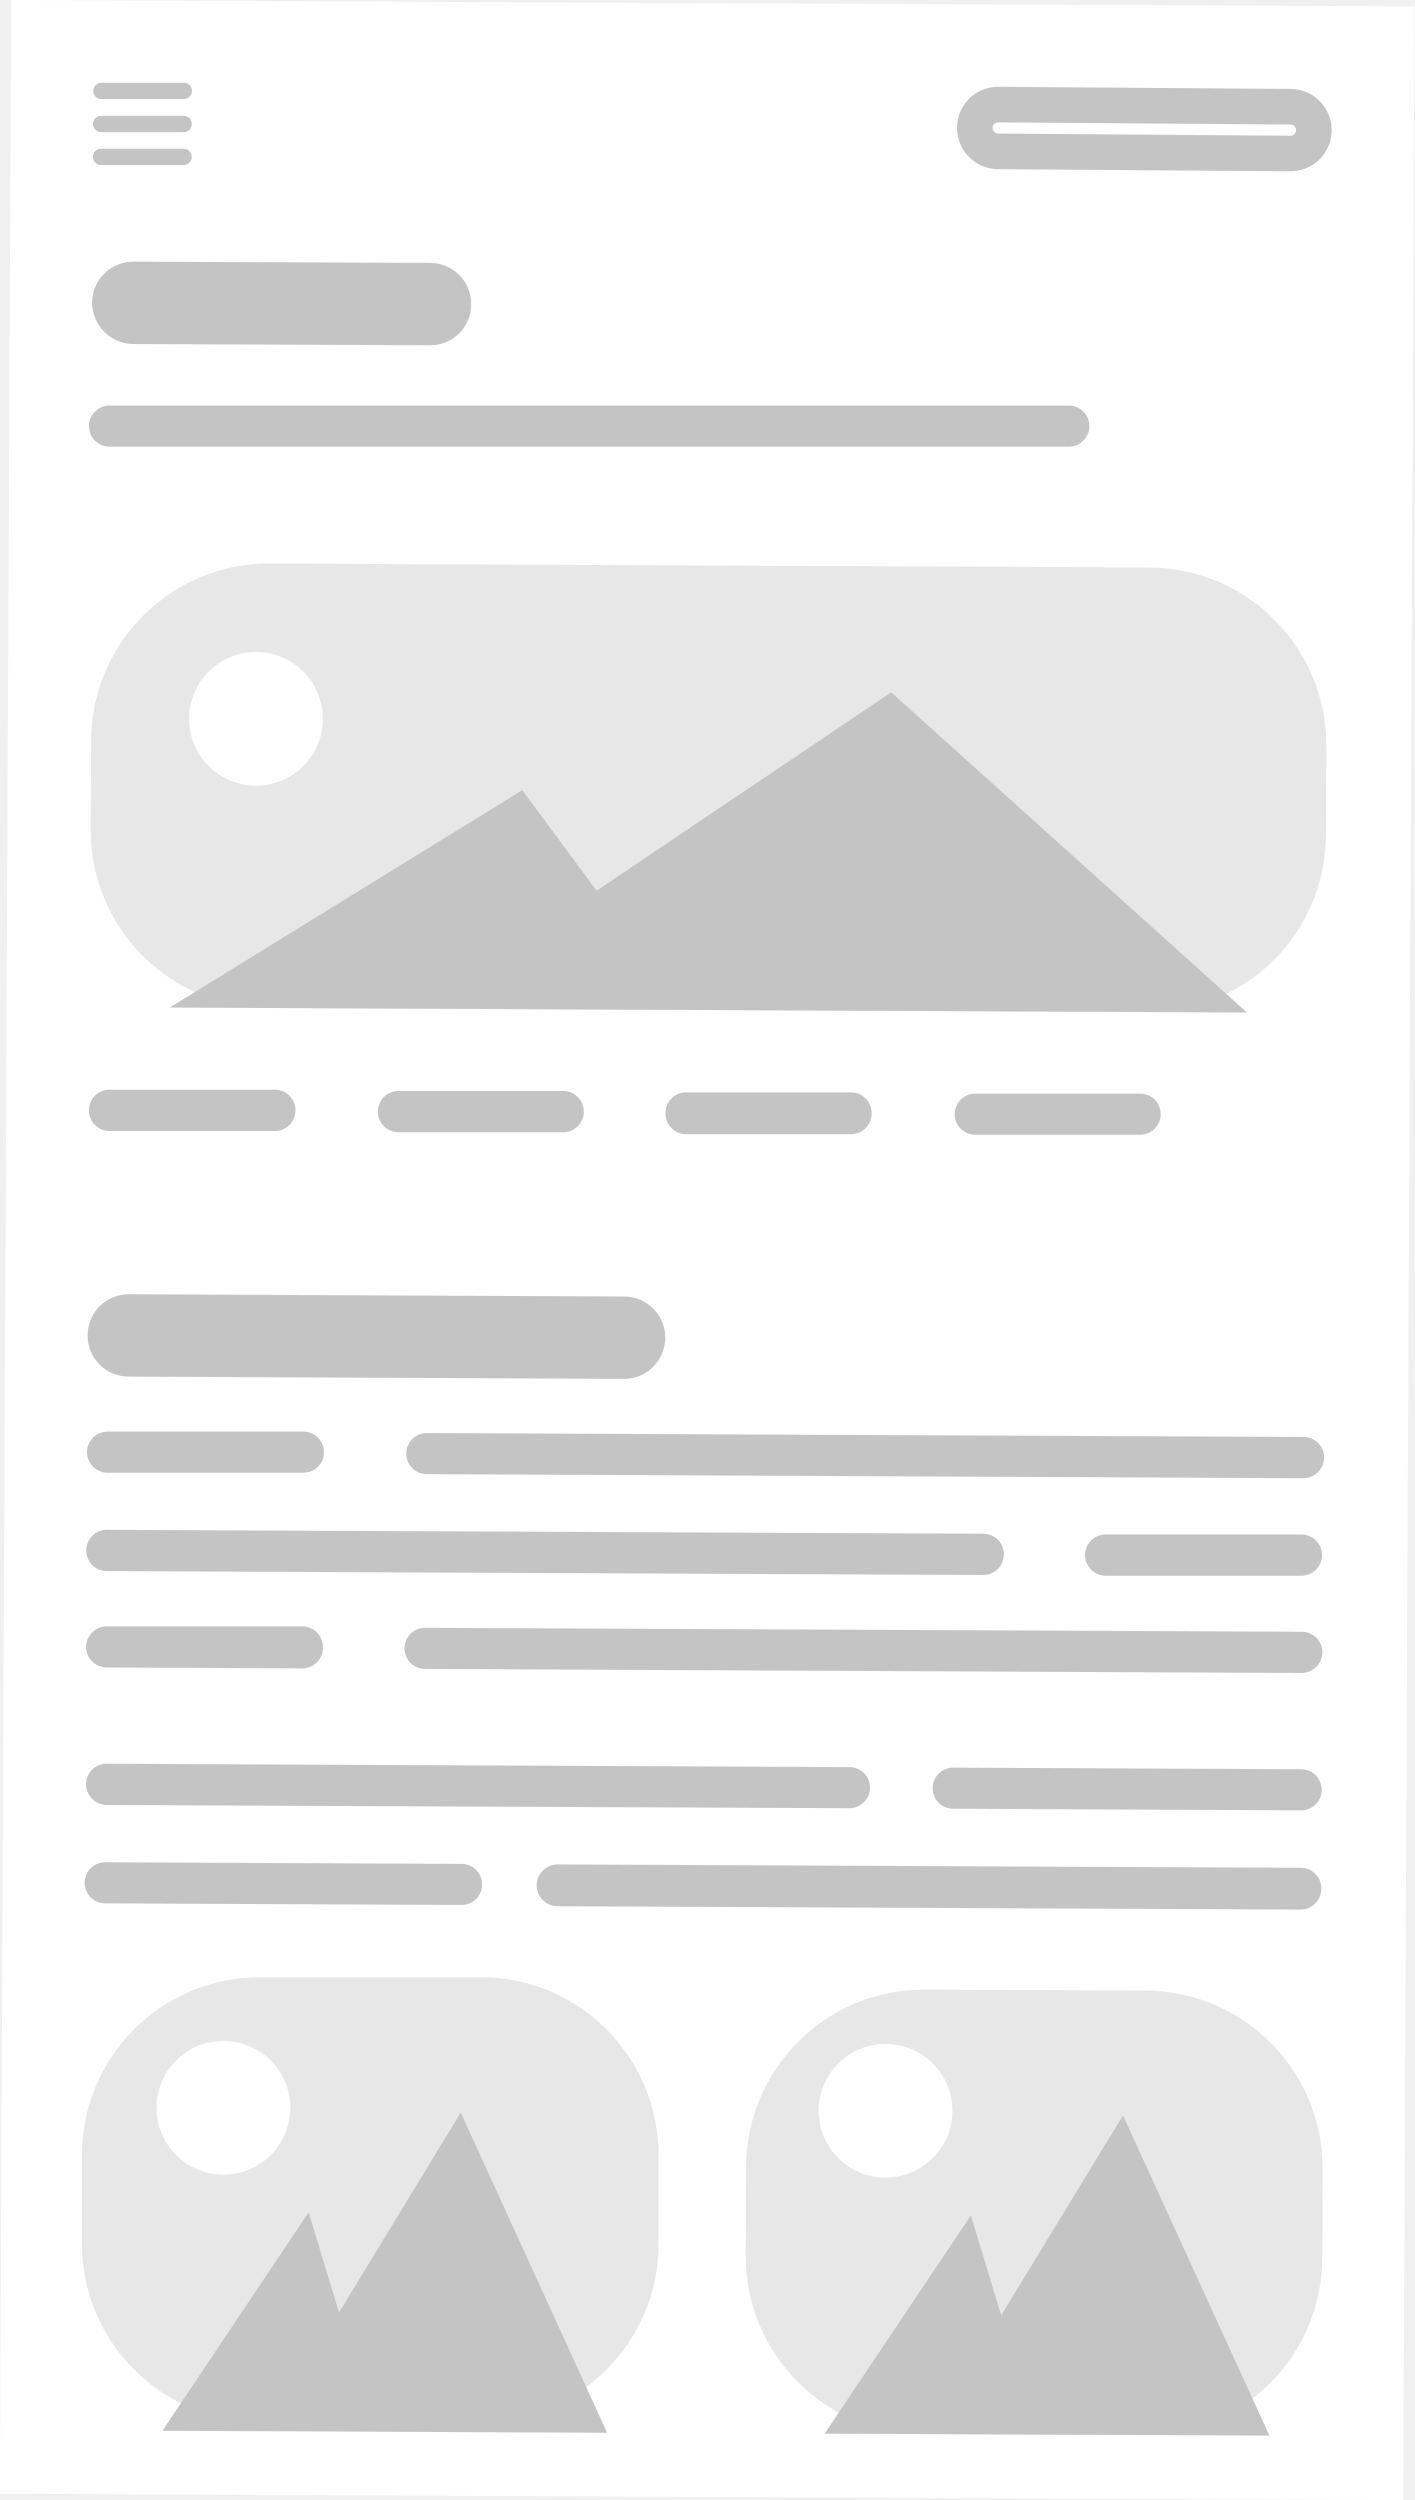
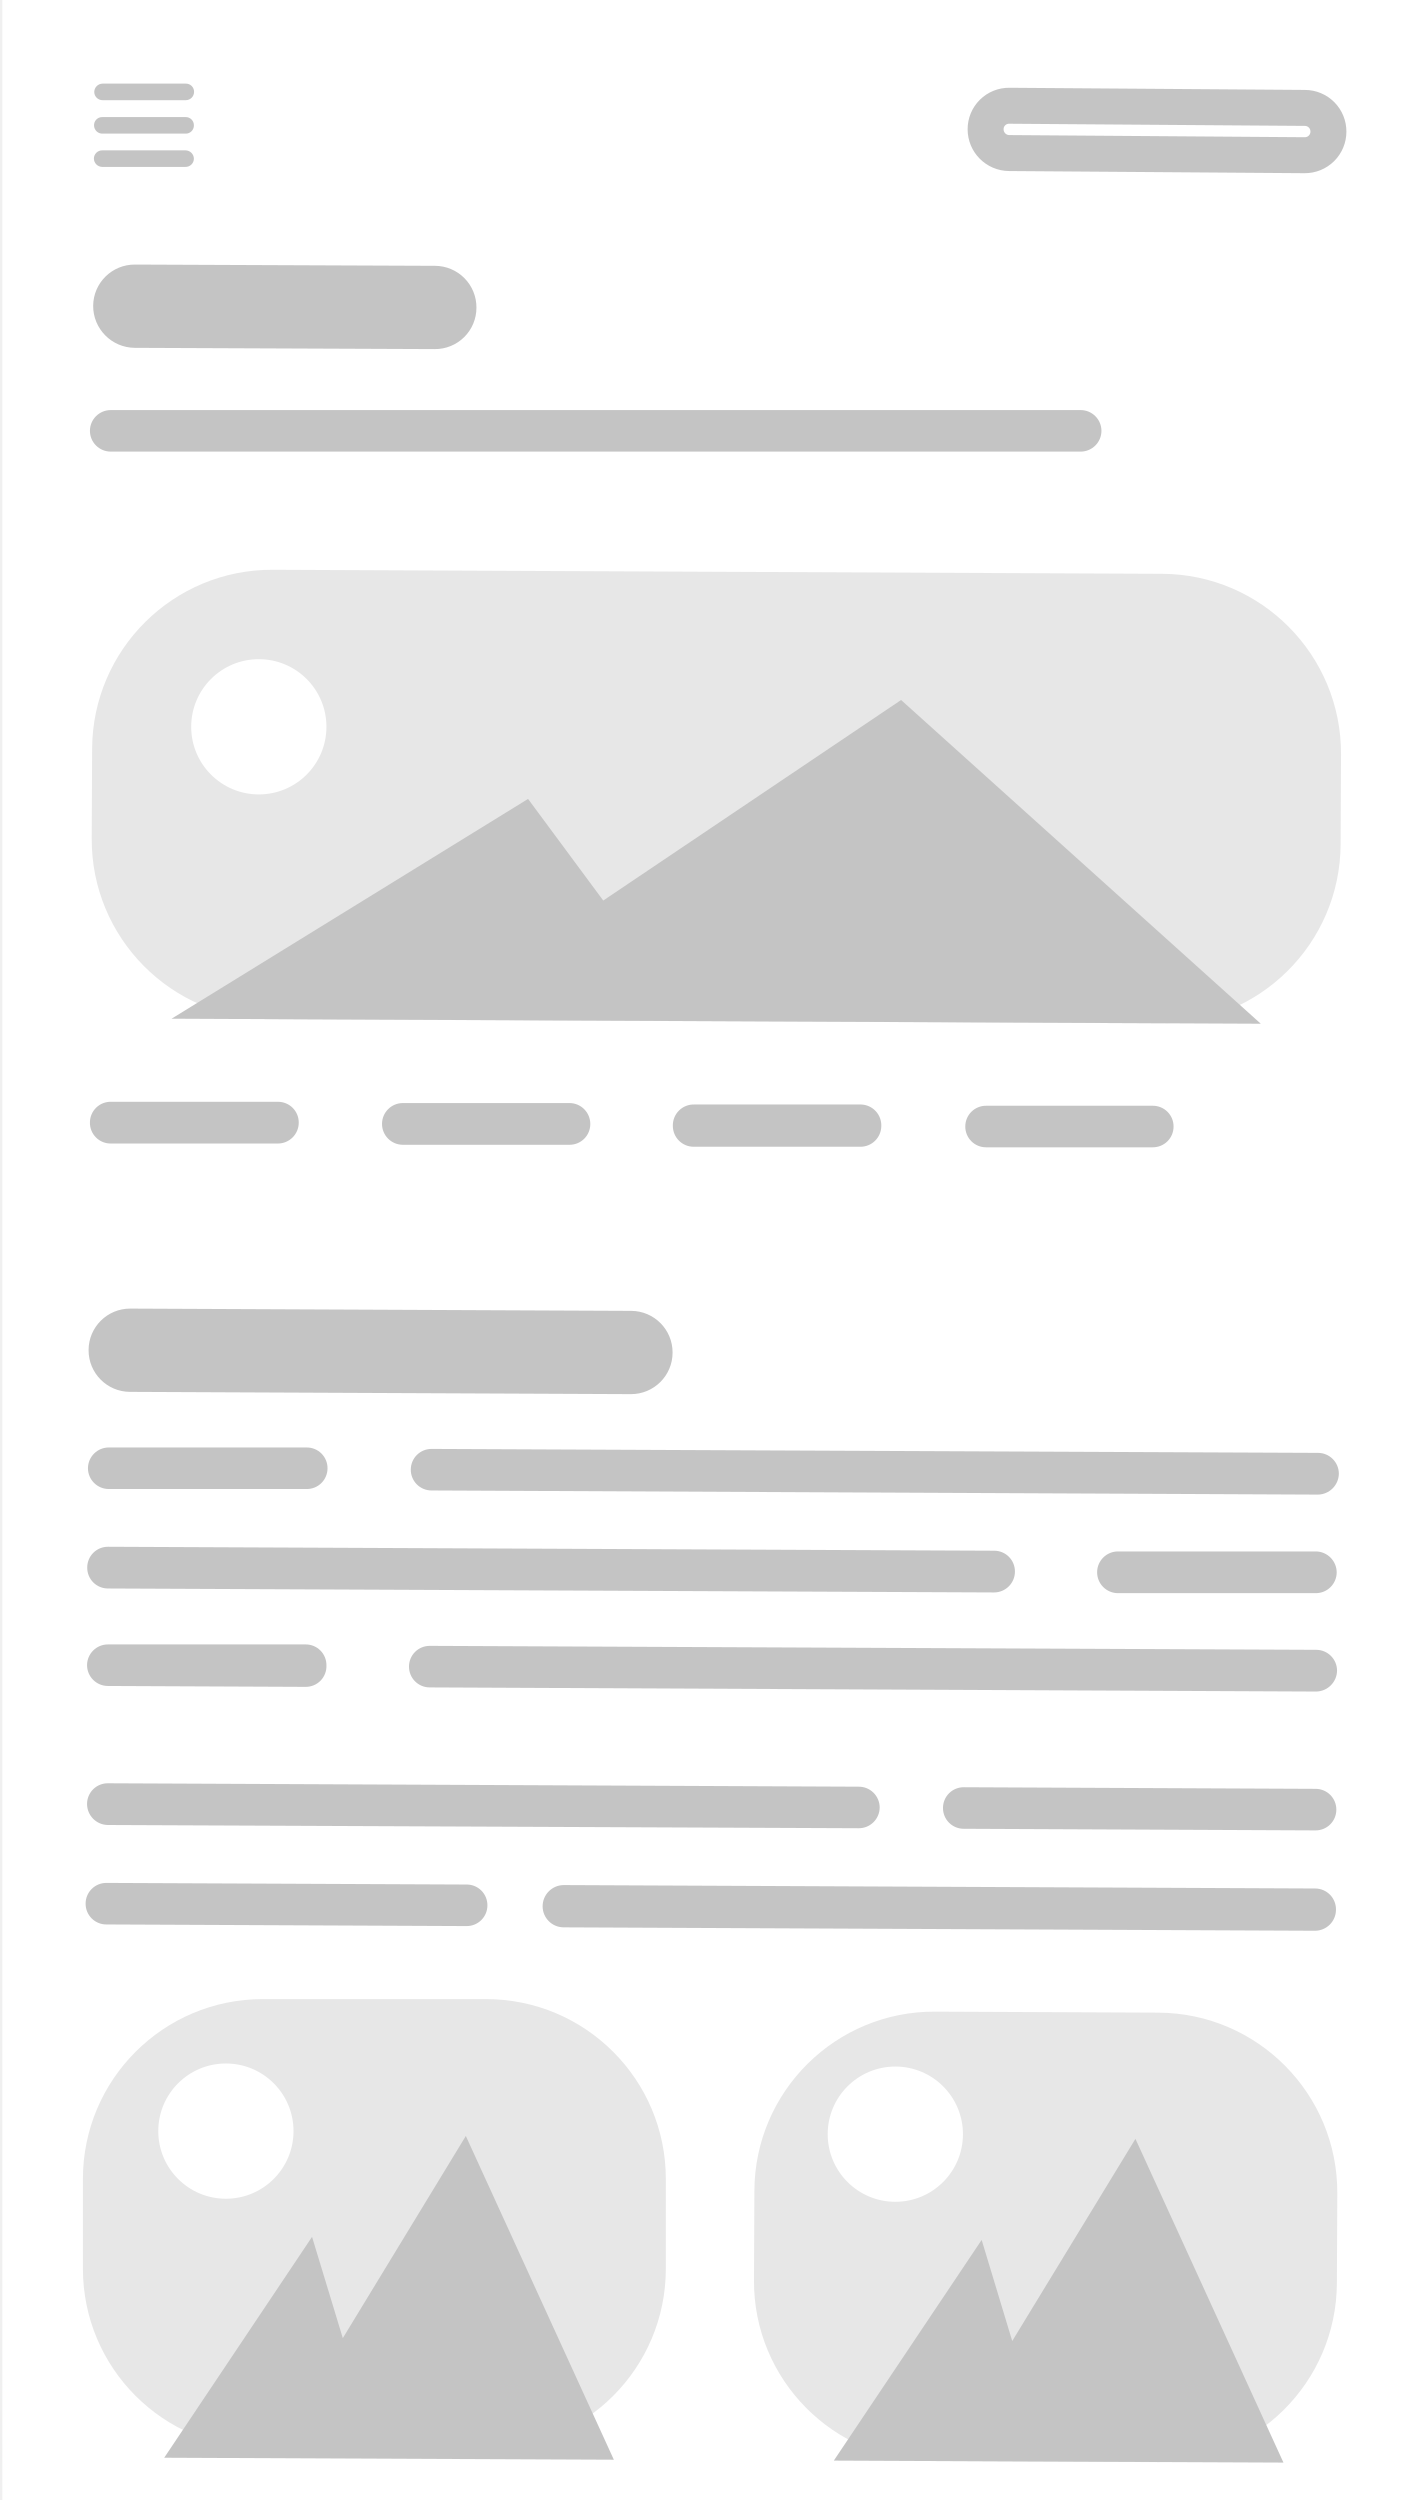
- <svg xmlns="http://www.w3.org/2000/svg" viewBox="0 0 79.52 140.54">
+ <svg xmlns="http://www.w3.org/2000/svg" viewBox="0 0 79 139">
  <defs>
    <style>
			.cls-1{fill:#fff;}.cls-2{fill:#c4c4c4;}.cls-3{fill:none;stroke:#c4c4c4;stroke-width:2px;}.cls-4{fill:#e7e7e7;}
		</style>
  </defs>
  <g id="Layer_2">
    <g id="Layer_1-2">
-       <rect class="cls-1" x="-30.33" y="30.82" width="140.19" height="78.89" transform="translate(-30.69 109.72) rotate(-89.74)" />
+       <rect class="cls-1" x="-30.33" y="30.82" width="140.19" height="78.89" transform="translate(-30.69 109.72) rotate(-90)" />
      <path class="cls-2" d="M7.51,14.71l16.68.07a2.31,2.31,0,0,1,2.3,2.33h0a2.3,2.3,0,0,1-2.32,2.3L7.49,19.34A2.33,2.33,0,0,1,5.18,17h0A2.31,2.31,0,0,1,7.51,14.71Z" />
      <rect class="cls-2" x="32.11" y="-4.06" width="2.31" height="56.24" rx="1.16" transform="matrix(0, -1, 1, 0, 9.06, 57.22)" />
      <rect class="cls-2" x="18.84" y="58.89" width="4.63" height="32.47" rx="2.31" transform="translate(-54.06 95.95) rotate(-89.74)" />
      <path class="cls-2" d="M6.19,61.26l9.27,0a1.15,1.15,0,0,1,1.15,1.16h0a1.16,1.16,0,0,1-1.16,1.16l-9.27,0A1.15,1.15,0,0,1,5,62.41H5A1.15,1.15,0,0,1,6.19,61.26Z" />
      <path class="cls-2" d="M22.4,61.33l9.27,0a1.16,1.16,0,0,1,1.15,1.17h0a1.15,1.15,0,0,1-1.16,1.15l-9.27,0a1.16,1.16,0,0,1-1.15-1.16h0A1.16,1.16,0,0,1,22.4,61.33Z" />
      <path class="cls-2" d="M6.06,80.48l11,0a1.15,1.15,0,0,1,1.15,1.16h0a1.15,1.15,0,0,1-1.16,1.15l-11,0a1.16,1.16,0,0,1-1.16-1.16h0A1.16,1.16,0,0,1,6.06,80.48Z" />
      <path class="cls-2" d="M73.15,99.46l-19.56-.09a1.15,1.15,0,0,0-1.16,1.15h0a1.15,1.15,0,0,0,1.15,1.16l19.56.09a1.15,1.15,0,0,0,1.16-1.15h0A1.15,1.15,0,0,0,73.15,99.46Z" />
      <path class="cls-2" d="M6,91.43l11,0a1.15,1.15,0,0,1,1.15,1.16h0A1.15,1.15,0,0,1,17,93.79L6,93.74a1.16,1.16,0,0,1-1.16-1.16h0A1.16,1.16,0,0,1,6,91.43Z" />
      <path class="cls-2" d="M62.17,86.26l11,0a1.17,1.17,0,0,1,1.15,1.17h0a1.16,1.16,0,0,1-1.16,1.15l-11,0A1.16,1.16,0,0,1,61,87.41h0A1.16,1.16,0,0,1,62.17,86.26Z" />
      <path class="cls-2" d="M25.92,104.78l-20-.09a1.15,1.15,0,0,0-1.16,1.15h0A1.15,1.15,0,0,0,5.94,107l20,.09a1.15,1.15,0,0,0,1.16-1.15h0A1.15,1.15,0,0,0,25.92,104.78Z" />
      <path class="cls-2" d="M24,80.56l49.28.22a1.16,1.16,0,0,1,1.16,1.16h0a1.18,1.18,0,0,1-1.17,1.16l-49.28-.23a1.15,1.15,0,0,1-1.15-1.16h0A1.15,1.15,0,0,1,24,80.56Z" />
      <path class="cls-2" d="M47.71,99.34,6,99.15a1.15,1.15,0,0,0-1.16,1.15h0A1.17,1.17,0,0,0,6,101.47l41.74.18a1.16,1.16,0,0,0,1.17-1.15h0A1.16,1.16,0,0,0,47.71,99.34Z" />
      <path class="cls-2" d="M23.9,91.51l49.28.22a1.16,1.16,0,0,1,1.16,1.16h0a1.18,1.18,0,0,1-1.17,1.16l-49.28-.23a1.15,1.15,0,0,1-1.15-1.16h0A1.15,1.15,0,0,1,23.9,91.51Z" />
      <path class="cls-2" d="M6,86l49.28.22a1.15,1.15,0,0,1,1.15,1.16h0a1.16,1.16,0,0,1-1.16,1.16L6,88.32a1.15,1.15,0,0,1-1.15-1.16h0A1.15,1.15,0,0,1,6,86Z" />
      <path class="cls-2" d="M73.13,105l-41.79-.19A1.18,1.18,0,0,0,30.17,106h0a1.17,1.17,0,0,0,1.15,1.16l41.8.19a1.17,1.17,0,0,0,1.16-1.16h0A1.16,1.16,0,0,0,73.13,105Z" />
      <path class="cls-2" d="M38.62,61.41l9.26,0A1.16,1.16,0,0,1,49,62.61h0a1.16,1.16,0,0,1-1.17,1.15l-9.26,0a1.16,1.16,0,0,1-1.16-1.16h0A1.16,1.16,0,0,1,38.62,61.41Z" />
      <path class="cls-2" d="M54.83,61.48l9.27,0a1.15,1.15,0,0,1,1.15,1.16h0a1.15,1.15,0,0,1-1.16,1.15l-9.27,0a1.15,1.15,0,0,1-1.15-1.16h0A1.15,1.15,0,0,1,54.83,61.48Z" />
      <path class="cls-2" d="M5.7,4.65l4.63,0a.45.45,0,0,1,.46.46h0a.46.46,0,0,1-.46.46l-4.63,0a.46.46,0,0,1-.46-.46h0A.47.47,0,0,1,5.7,4.65Z" />
      <path class="cls-2" d="M5.69,6.51l4.63,0a.45.45,0,0,1,.46.46h0a.45.45,0,0,1-.46.46l-4.63,0A.46.46,0,0,1,5.23,7h0A.45.45,0,0,1,5.69,6.51Z" />
      <path class="cls-2" d="M5.69,8.36l4.63,0a.47.47,0,0,1,.46.46h0a.46.46,0,0,1-.47.46l-4.63,0a.47.47,0,0,1-.46-.46h0A.46.46,0,0,1,5.69,8.36Z" />
      <path class="cls-3" d="M56.12,5.88,72.55,6a1.31,1.31,0,0,1,1.31,1.32h0a1.31,1.31,0,0,1-1.32,1.31L56.11,8.51A1.32,1.32,0,0,1,54.8,7.19h0A1.3,1.3,0,0,1,56.12,5.88Z" />
      <rect class="cls-4" x="27.33" y="9.56" width="24.99" height="69.44" rx="10" transform="translate(-4.63 83.91) rotate(-89.74)" />
      <path class="cls-2" d="M29.36,44.42,9.54,56.64l60.56.28-20-18L33.54,50.07Z" />
      <circle class="cls-1" cx="14.39" cy="40.41" r="3.76" />
      <rect class="cls-4" x="8.41" y="108" width="24.99" height="32.41" rx="10" transform="matrix(0, -1, 1, 0, -103.39, 144.55)" />
      <path class="cls-2" d="M17.35,124.37,9.13,136.65l25,.11-8.23-18L19.06,130Z" />
      <circle class="cls-1" cx="12.56" cy="118.49" r="3.76" />
      <rect class="cls-4" x="45.64" y="108.16" width="24.99" height="32.41" rx="10" transform="translate(-66.49 181.94) rotate(-89.74)" />
      <path class="cls-2" d="M54.58,124.54l-8.22,12.27,25,.11-8.23-18-6.85,11.24Z" />
      <circle class="cls-1" cx="49.78" cy="118.66" r="3.76" />
    </g>
  </g>
</svg>
